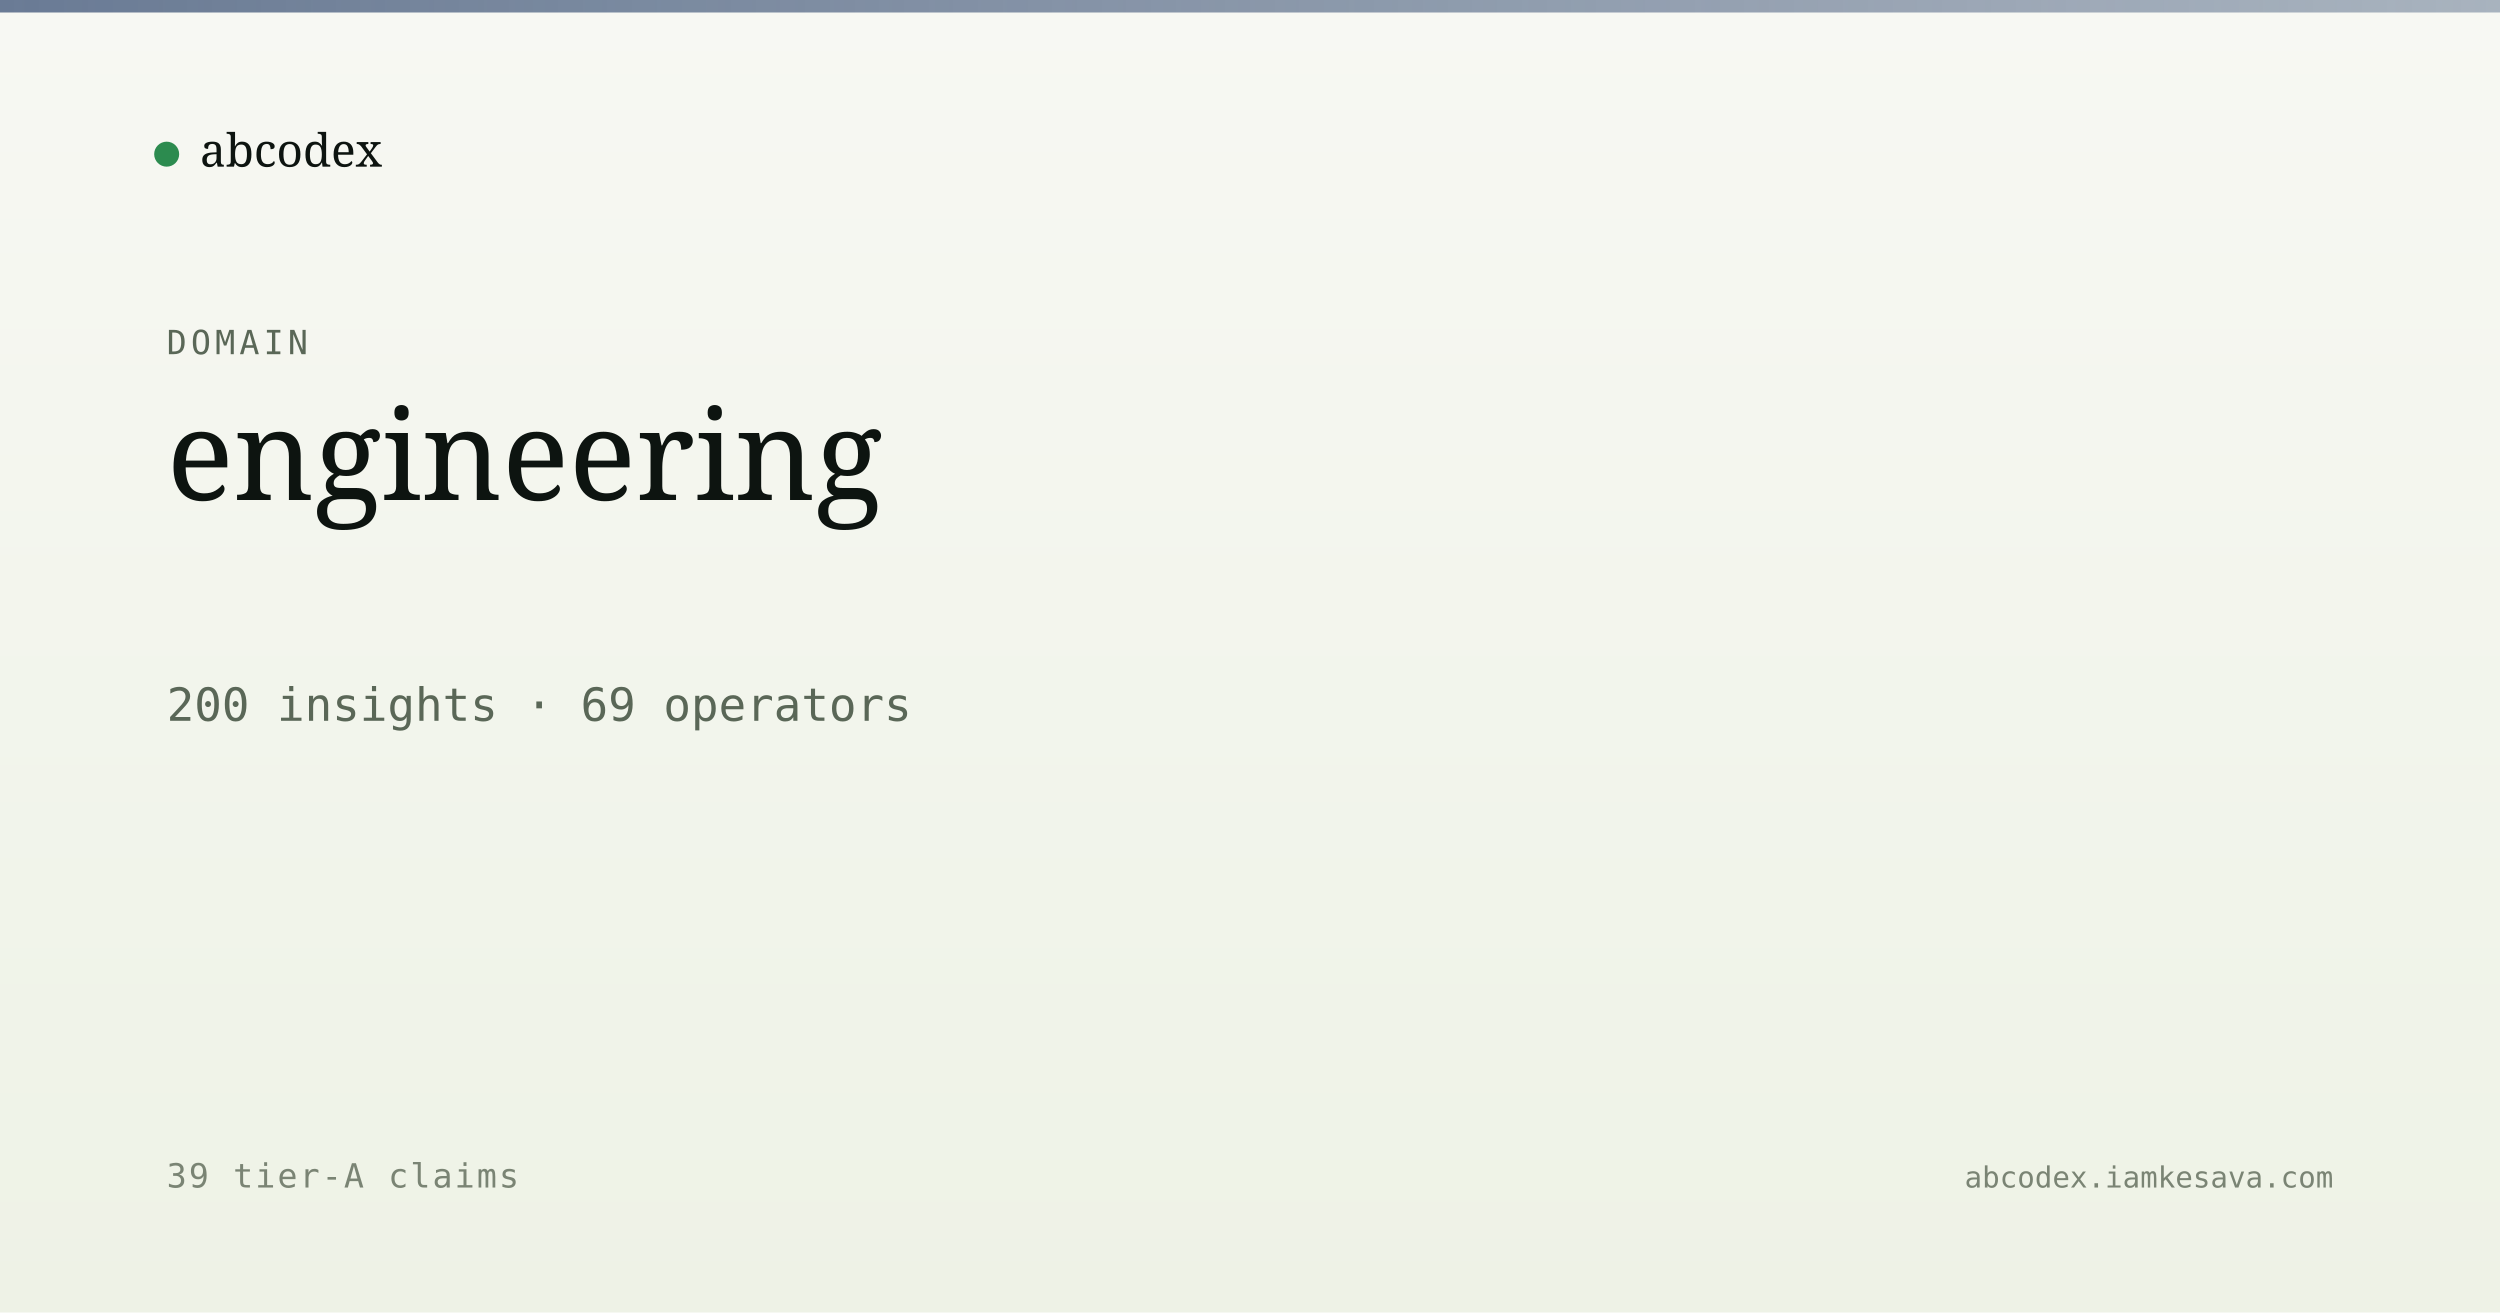
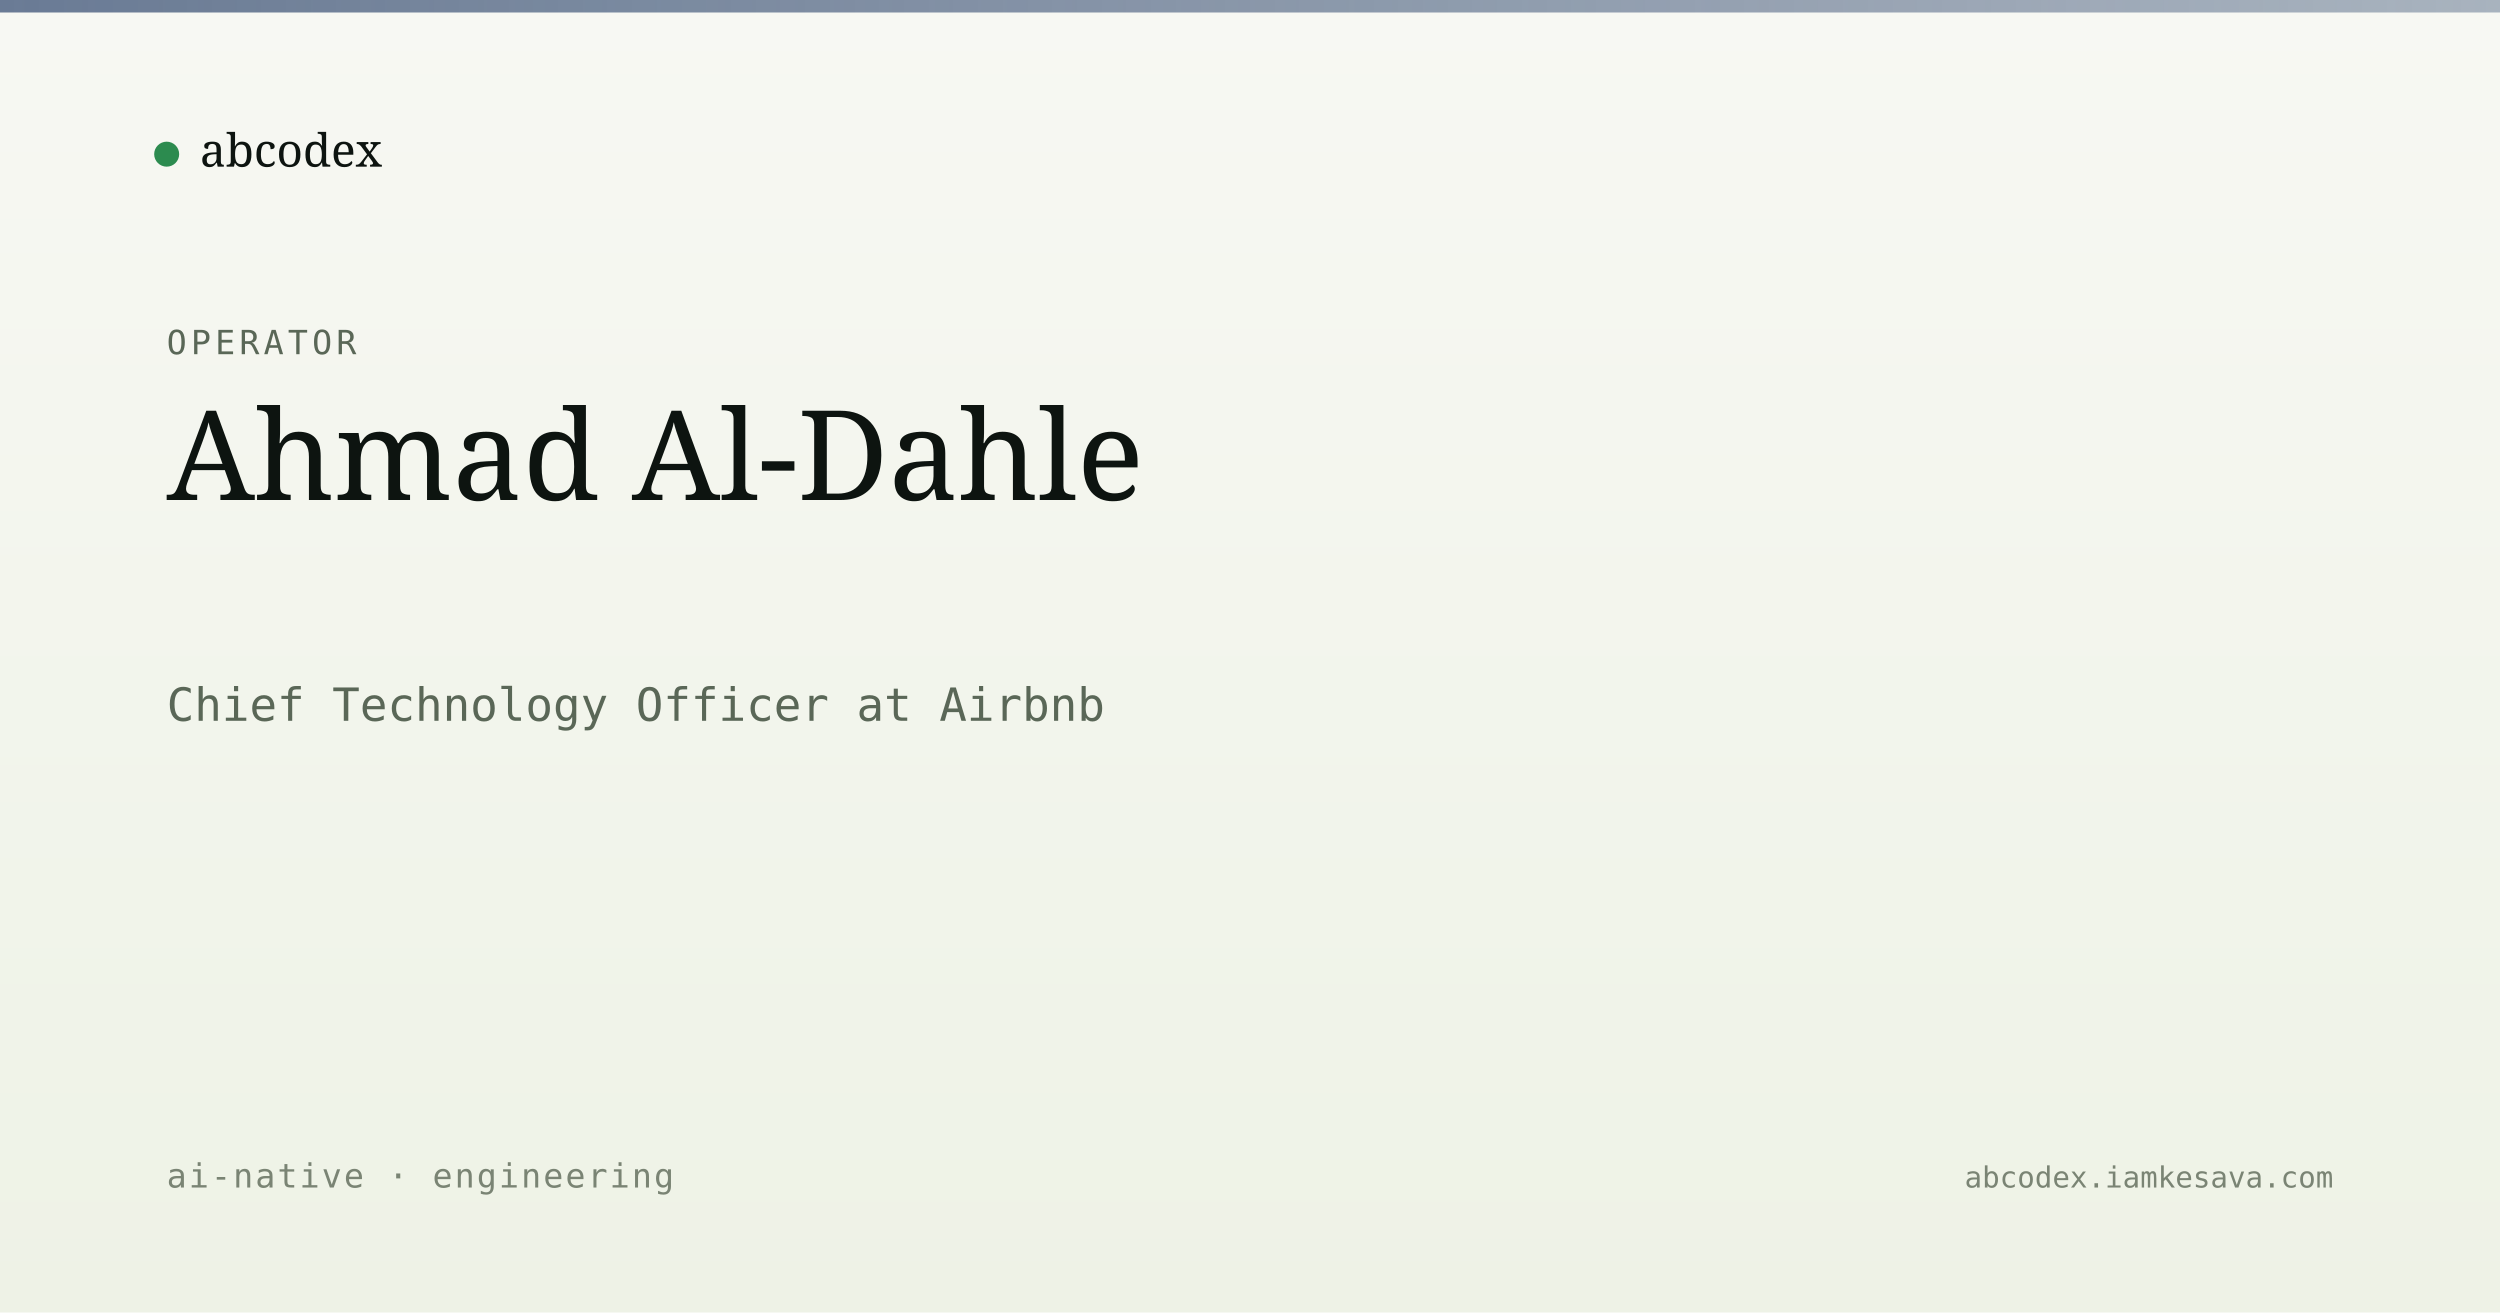
<svg xmlns="http://www.w3.org/2000/svg" viewBox="0 0 1200 630" width="1200" height="630">
  <defs>
    <linearGradient id="bg" x1="0" y1="0" x2="0" y2="1">
      <stop offset="0" stop-color="#f7f8f3" />
      <stop offset="1" stop-color="#eef2e6" />
    </linearGradient>
    <linearGradient id="band" x1="0" y1="0" x2="1" y2="0">
      <stop offset="0" stop-color="#5a6d8a" stop-opacity="0.9" />
      <stop offset="1" stop-color="#5a6d8a" stop-opacity="0.5" />
    </linearGradient>
  </defs>
  <rect width="1200" height="630" fill="url(#bg)" />
  <rect x="0" y="0" width="1200" height="6" fill="url(#band)" />
  <g transform="translate(80, 60)">
    <circle cx="0" cy="14" r="6" fill="#2c8b4f" />
    <text x="16" y="20" font-family="Newsreader, serif" font-size="22" fill="#0d1410">abcodex</text>
  </g>
-   <text x="80" y="170" font-family="JetBrains Mono, monospace" font-size="16" fill="#5a6757" letter-spacing="2">DOMAIN</text>
-   <text x="80" y="240" font-family="Newsreader, serif" font-size="60" font-weight="500" fill="#0d1410">engineering</text>
-   <text x="80" y="346" font-family="JetBrains Mono, monospace" font-size="22" fill="#5a6757">200 insights · 69 operators</text>
-   <text x="80" y="570" font-family="JetBrains Mono, monospace" font-size="16" fill="#7a8474" letter-spacing="1">39 tier-A claims</text>
+   <text x="80" y="170" font-family="JetBrains Mono, monospace" font-size="16" fill="#5a6757" letter-spacing="2">OPERATOR</text>
+   <text x="80" y="240" font-family="Newsreader, serif" font-size="60" font-weight="500" fill="#0d1410">Ahmad Al-Dahle</text>
+   <text x="80" y="346" font-family="JetBrains Mono, monospace" font-size="22" fill="#5a6757">Chief Technology Officer at Airbnb</text>
+   <text x="80" y="570" font-family="JetBrains Mono, monospace" font-size="16" fill="#7a8474" letter-spacing="1">ai-native · engineering</text>
  <text x="1120" y="570" text-anchor="end" font-family="JetBrains Mono, monospace" font-size="14" fill="#7a8474">abcodex.iamkesava.com</text>
</svg>
